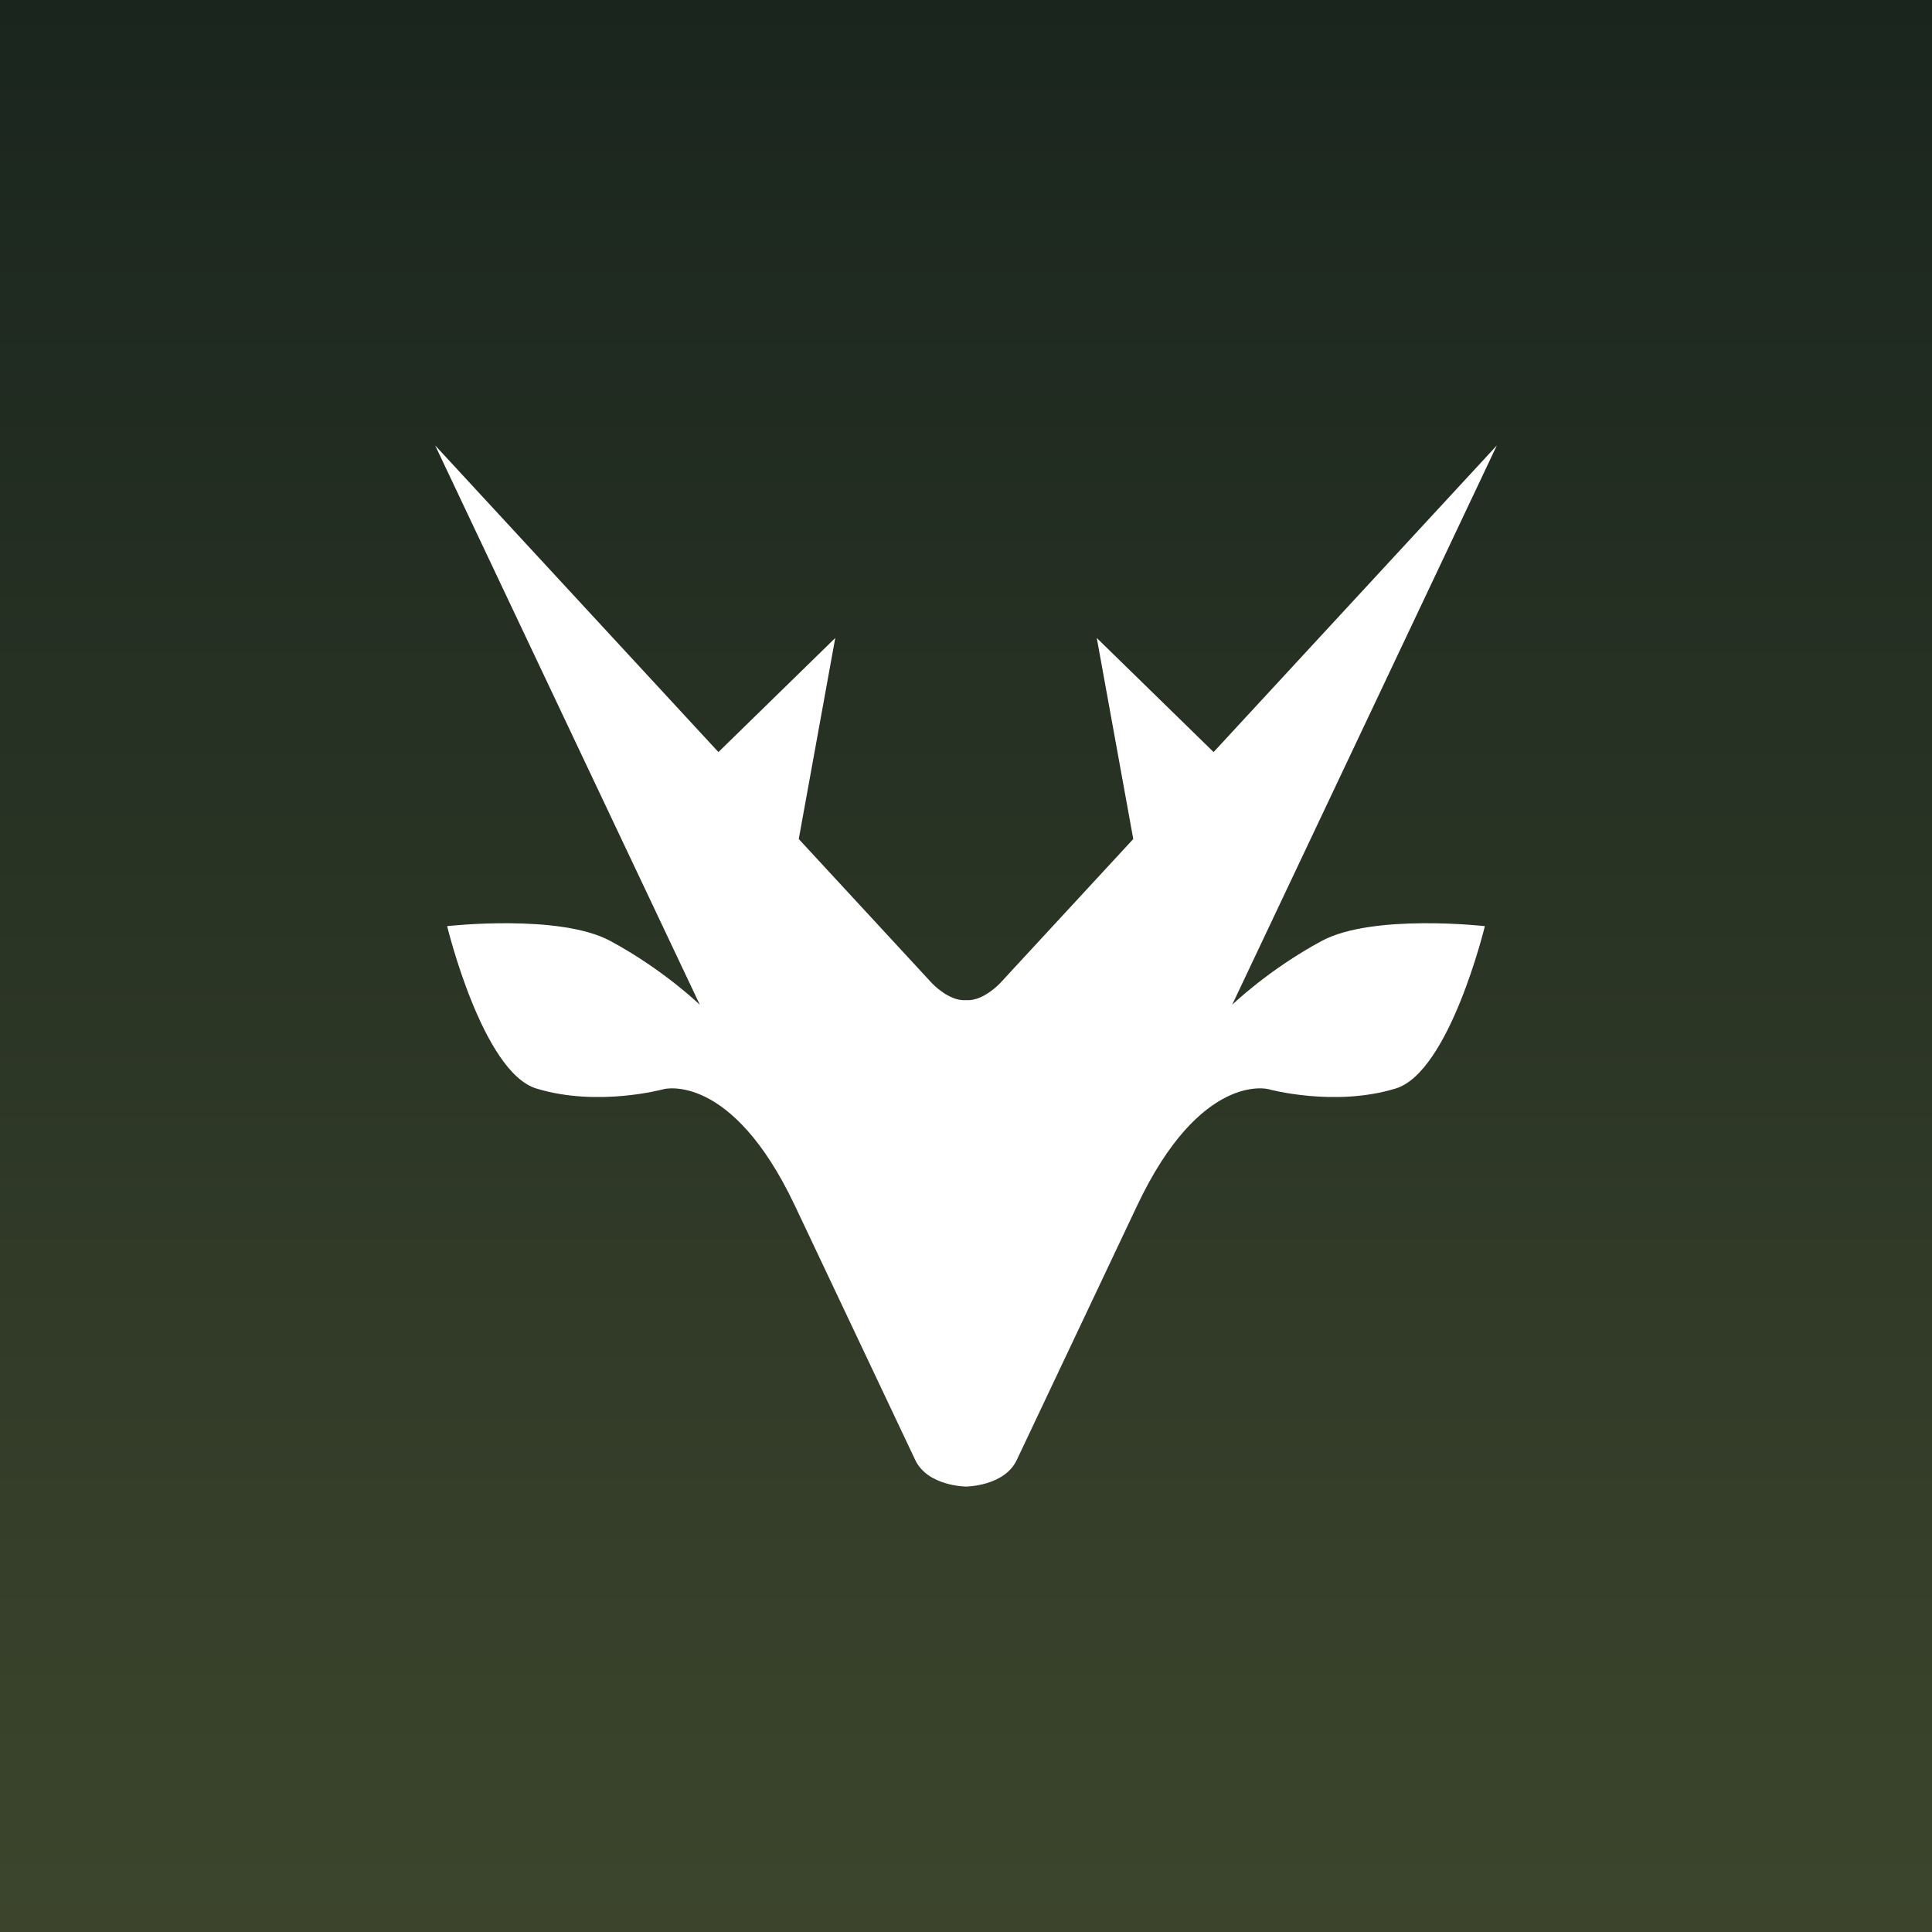
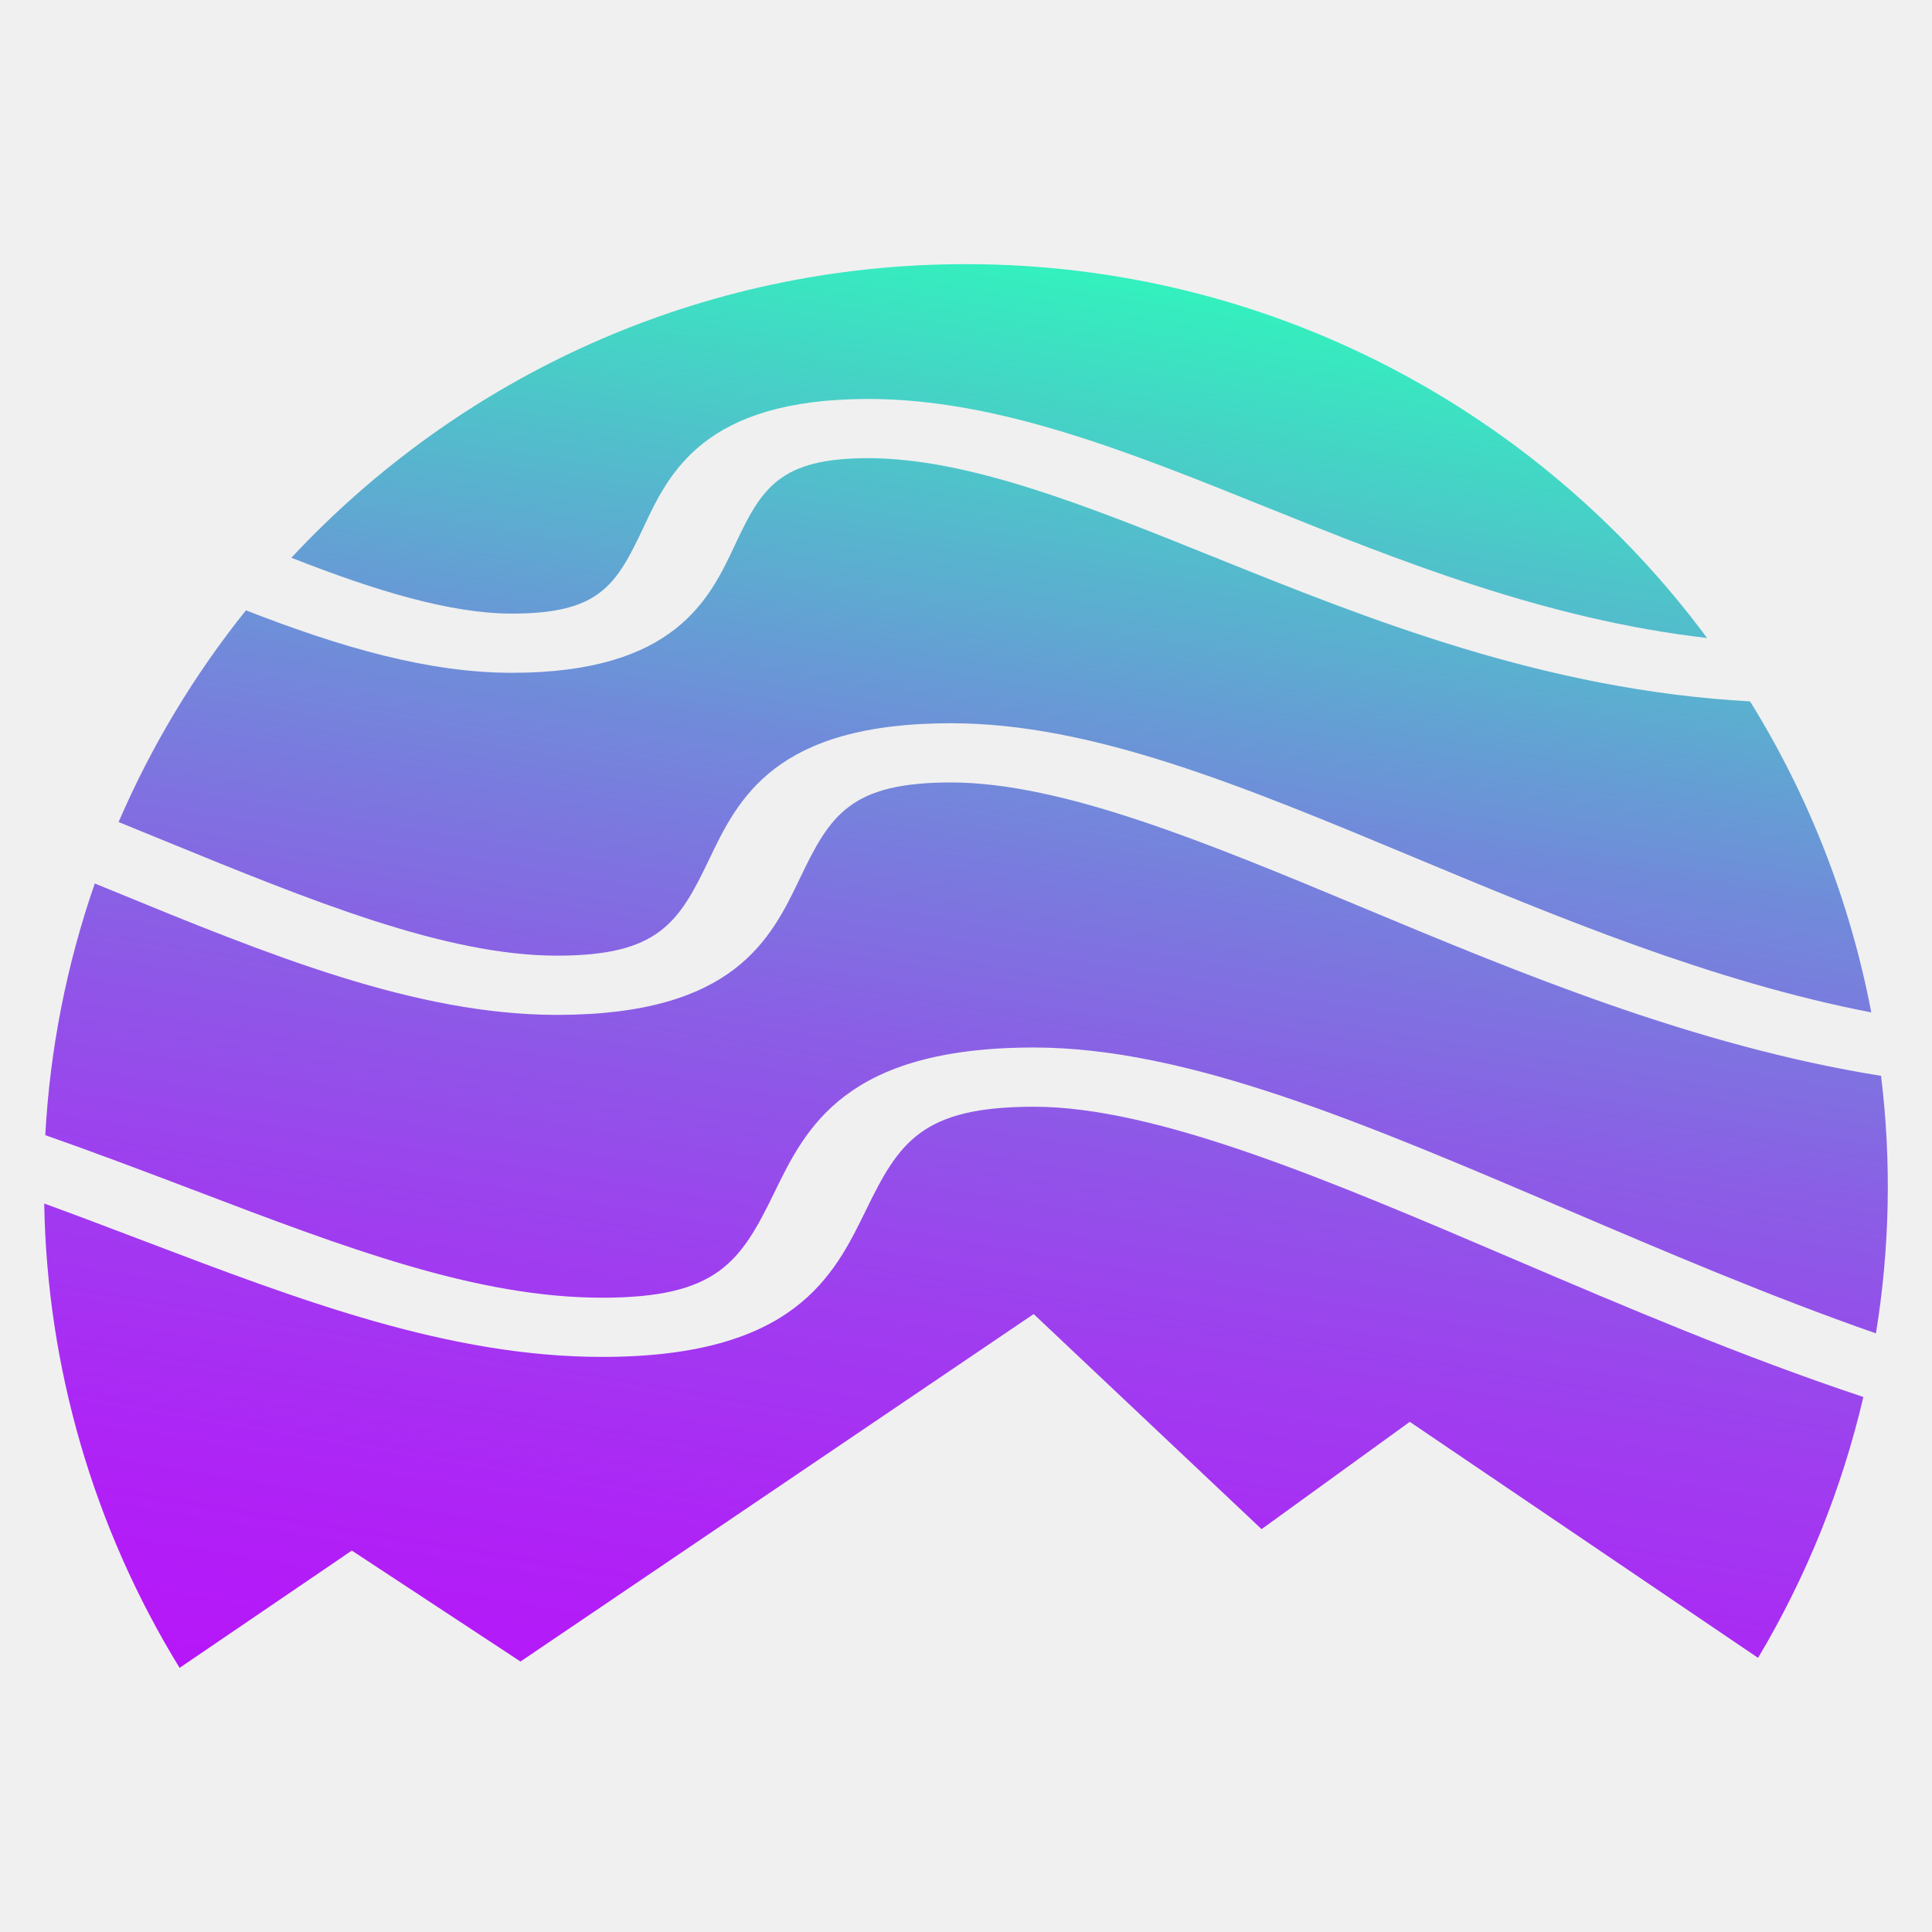
- <svg xmlns="http://www.w3.org/2000/svg" xmlns:xlink="http://www.w3.org/1999/xlink" width="512" height="512" viewBox="0 0 512 512" version="1.1" id="svg1">
-   <defs id="defs1">
-     <linearGradient id="linearGradient27">
-       <stop style="stop-color:#1a251e;stop-opacity:1;" offset="0" id="stop26" />
-       <stop style="stop-color:#3c452c;stop-opacity:1;" offset="1" id="stop27" />
+ <svg xmlns="http://www.w3.org/2000/svg" xmlns:xlink="http://www.w3.org/1999/xlink" id="Layer_1" data-name="Layer 1" viewBox="0 0 1024 1024">
+   <defs>
+     <style>.cls-1{fill:url(#linear-gradient);}.cls-2{fill:url(#linear-gradient-2);}.cls-3{fill:url(#linear-gradient-3);}.cls-4{fill:url(#linear-gradient-4);}</style>
+     <linearGradient id="linear-gradient" x1="564.17" y1="22.4" x2="374.54" y2="1187.29" gradientTransform="matrix(1, 0, 0, 1.03, 31.9, 91.01)" gradientUnits="userSpaceOnUse">
+       <stop offset="0" stop-color="#2affba" />
+       <stop offset="0.02" stop-color="#31f4bd" />
+       <stop offset="0.14" stop-color="#53bccc" />
+       <stop offset="0.25" stop-color="#718ada" />
+       <stop offset="0.37" stop-color="#8a5fe5" />
+       <stop offset="0.49" stop-color="#9f3def" />
+       <stop offset="0.61" stop-color="#af22f6" />
+       <stop offset="0.74" stop-color="#bb0ffb" />
+       <stop offset="0.87" stop-color="#c204fe" />
+       <stop offset="1" stop-color="#c400ff" />
    </linearGradient>
-     <linearGradient id="linearGradient23">
-       <stop style="stop-color:#344e41;stop-opacity:1;" offset="0" id="stop23" />
-       <stop style="stop-color:#a3b18a;stop-opacity:1;" offset="1" id="stop24" />
-     </linearGradient>
-     <filter id="selectable_hidder_filter" width="1" height="1" x="0" y="0" style="color-interpolation-filters:sRGB;">
-       <feComposite id="boolops_hidder_primitive" result="composite1" operator="arithmetic" in2="SourceGraphic" in="BackgroundImage" />
-     </filter>
-     <linearGradient xlink:href="#linearGradient23" id="linearGradient24" x1="256" y1="0" x2="256" y2="512" gradientUnits="userSpaceOnUse" />
-     <linearGradient xlink:href="#linearGradient27" id="linearGradient26" gradientUnits="userSpaceOnUse" x1="256" y1="0" x2="256" y2="512" />
+     <linearGradient id="linear-gradient-2" x1="554.29" y1="20.79" x2="364.65" y2="1185.68" xlink:href="#linear-gradient" />
+     <linearGradient id="linear-gradient-3" x1="561.1" y1="21.9" x2="371.47" y2="1186.79" xlink:href="#linear-gradient" />
+     <linearGradient id="linear-gradient-4" x1="530.57" y1="16.93" x2="340.93" y2="1181.82" xlink:href="#linear-gradient" />
  </defs>
-   <rect style="display:inline;opacity:1;fill:url(#linearGradient24);fill-opacity:1;stroke:none;stroke-width:8;stroke-linecap:butt;stroke-linejoin:miter;stroke-miterlimit:5;stroke-dasharray:none;stroke-dashoffset:0;stroke-opacity:1;paint-order:stroke fill markers" id="rect23" width="512" height="512" x="0" y="0" />
-   <rect style="display:inline;fill:url(#linearGradient26);fill-opacity:1;stroke:none;stroke-width:8;stroke-linecap:butt;stroke-linejoin:miter;stroke-miterlimit:5;stroke-dasharray:none;stroke-dashoffset:0;stroke-opacity:1;paint-order:stroke fill markers" id="rect23-8" width="512" height="512" x="0" y="0" />
-   <path style="fill:#ffffff" d="m 149.965,186.566 46.098,152.959 c 0,0 -6.302,-9.612 -15.605,-17.477 -8.873,-7.501 -28.408,-4.045 -28.408,-4.045 0,0 6.147,39.889 15.531,44.398 10.713,5.148 22.197,0.17 22.197,0.17 0,0 11.761,-4.873 22.82,31.824 5.265,17.472 15.333,50.877 20.971,69.586 2.166,7.188 8.831,7.258 8.838,7.258 0.006,-6e-5 6.672,-0.07 8.838,-7.258 5.638,-18.709 15.705,-52.114 20.971,-69.586 11.059,-36.697 22.82,-31.824 22.82,-31.824 0,0 11.485,4.978 22.197,-0.17 9.384,-4.51 15.531,-44.398 15.531,-44.398 0,0 -19.535,-3.456 -28.408,4.045 -9.303,7.865 -15.605,17.477 -15.605,17.477 l 46.098,-152.959 -49.326,83.842 -20.344,-31.191 6.355,54.969 -23.158,39.361 c 0,0 -2.976,5.062 -5.943,4.689 -0.009,-0.001 -0.017,0.003 -0.025,0.01 -0.008,-0.007 -0.017,-0.011 -0.025,-0.01 -2.967,0.373 -5.943,-4.689 -5.943,-4.689 l -23.158,-39.361 6.355,-54.969 -20.344,31.191 z" id="path13" transform="matrix(1.52178,0,0,0.9692164,-112.8889,-62.77848)" />
+   <path class="cls-1" d="M275.87,880.64l272-184.16,120.79,114,78.55-56.88,184.6,125.1a485.54,485.54,0,0,0,55.81-138.27c-64.41-21.42-127-48.15-185.92-73.32-97-41.44-188.51-80.52-253.69-80.52-59.57,0-71.53,18.85-89.12,55C442,676.14,421.05,719.19,319.2,719.19c-81.26,0-159.95-29.93-243.27-61.61-17.07-6.5-34.57-13.14-52.49-19.69A486.06,486.06,0,0,0,95.19,884l91.29-62.16Z" />
+   <path class="cls-2" d="M295.26,506.52c53.69,0,64.49-17.36,80.41-50.63,15.46-32.33,34.7-72.56,128.36-72.56,75,0,154.6,33.2,246.78,71.64,74.85,31.21,156.89,65.34,241,81.63a485.59,485.59,0,0,0-64.23-164.85c-108.88-6-201.82-43.35-284.6-76.69-66.77-26.89-129.69-52.22-182.84-52.22-46.88,0-56.43,15.74-70.55,45.89-13.41,28.65-31.79,67.87-118.24,67.87-44.25,0-90.68-13.48-141-33.11A488.33,488.33,0,0,0,62.86,435.7c8.3,3.38,16.55,6.74,24.68,10.08C163.88,477,235.84,506.52,295.26,506.52Z" />
+   <path class="cls-3" d="M319.2,687.81c61.24,0,73.38-19.09,91.18-55.66,16.7-34.28,37.48-76.95,137.58-76.95,81.4,0,174.78,39.89,282.9,86.09,52.19,22.29,107.38,45.84,163.42,65.43A483,483,0,0,0,997,570.22C898.41,554.4,806,516,722.27,481.05,640.39,446.91,563.19,414.72,504,414.72c-53.25,0-64,17.29-79.84,50.42-15.51,32.42-34.8,72.77-128.93,72.77-75.08,0-153.29-32-236.08-66l-8.91-3.64A486.91,486.91,0,0,0,24,601.68c27.31,9.55,53.55,19.52,79,29.19C183.24,661.42,252.61,687.81,319.2,687.81Z" />
+   <path class="cls-4" d="M341,279.65c13.49-28.78,31.95-68.19,119.16-68.19,68.59,0,137.73,27.84,210.92,57.32C741.22,297,819.21,328.36,904.8,338.15,815.77,218,673,140,511.88,140c-141.15,0-268.24,59.92-357.45,155.62,44,17.32,84.15,29.6,116.89,29.6C317.56,325.22,326.54,310.43,341,279.65Z" />
</svg>
